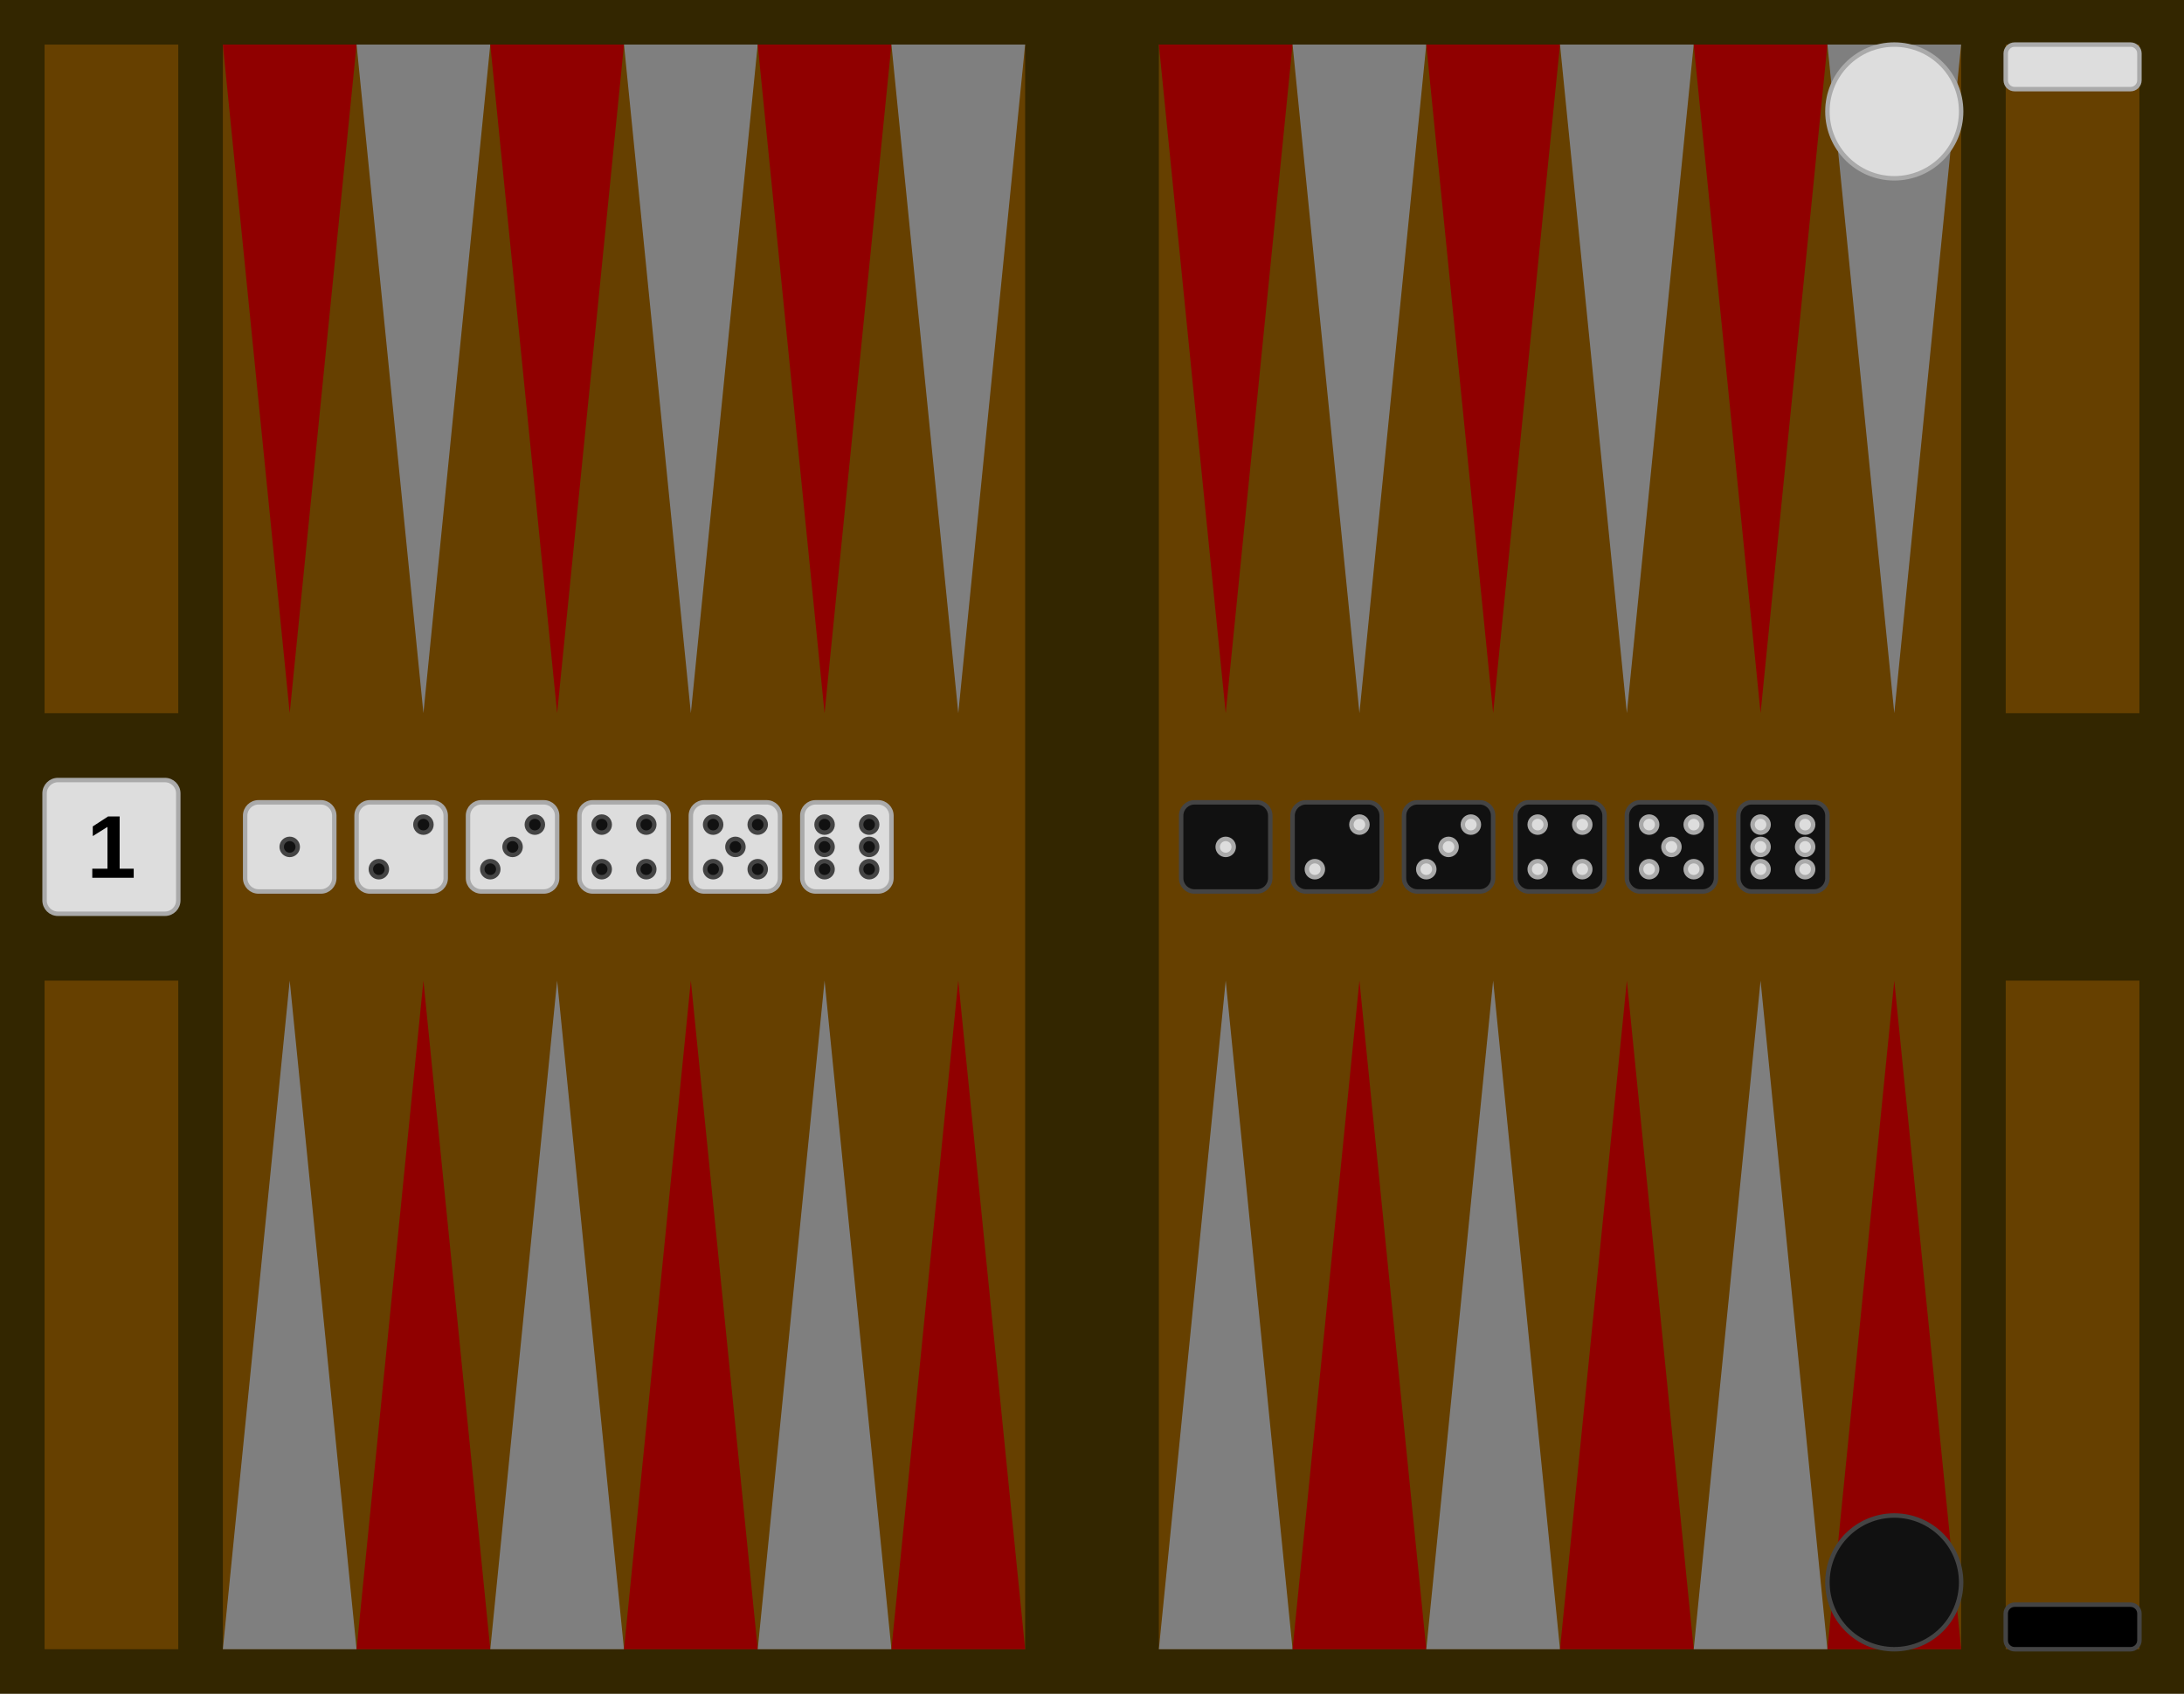
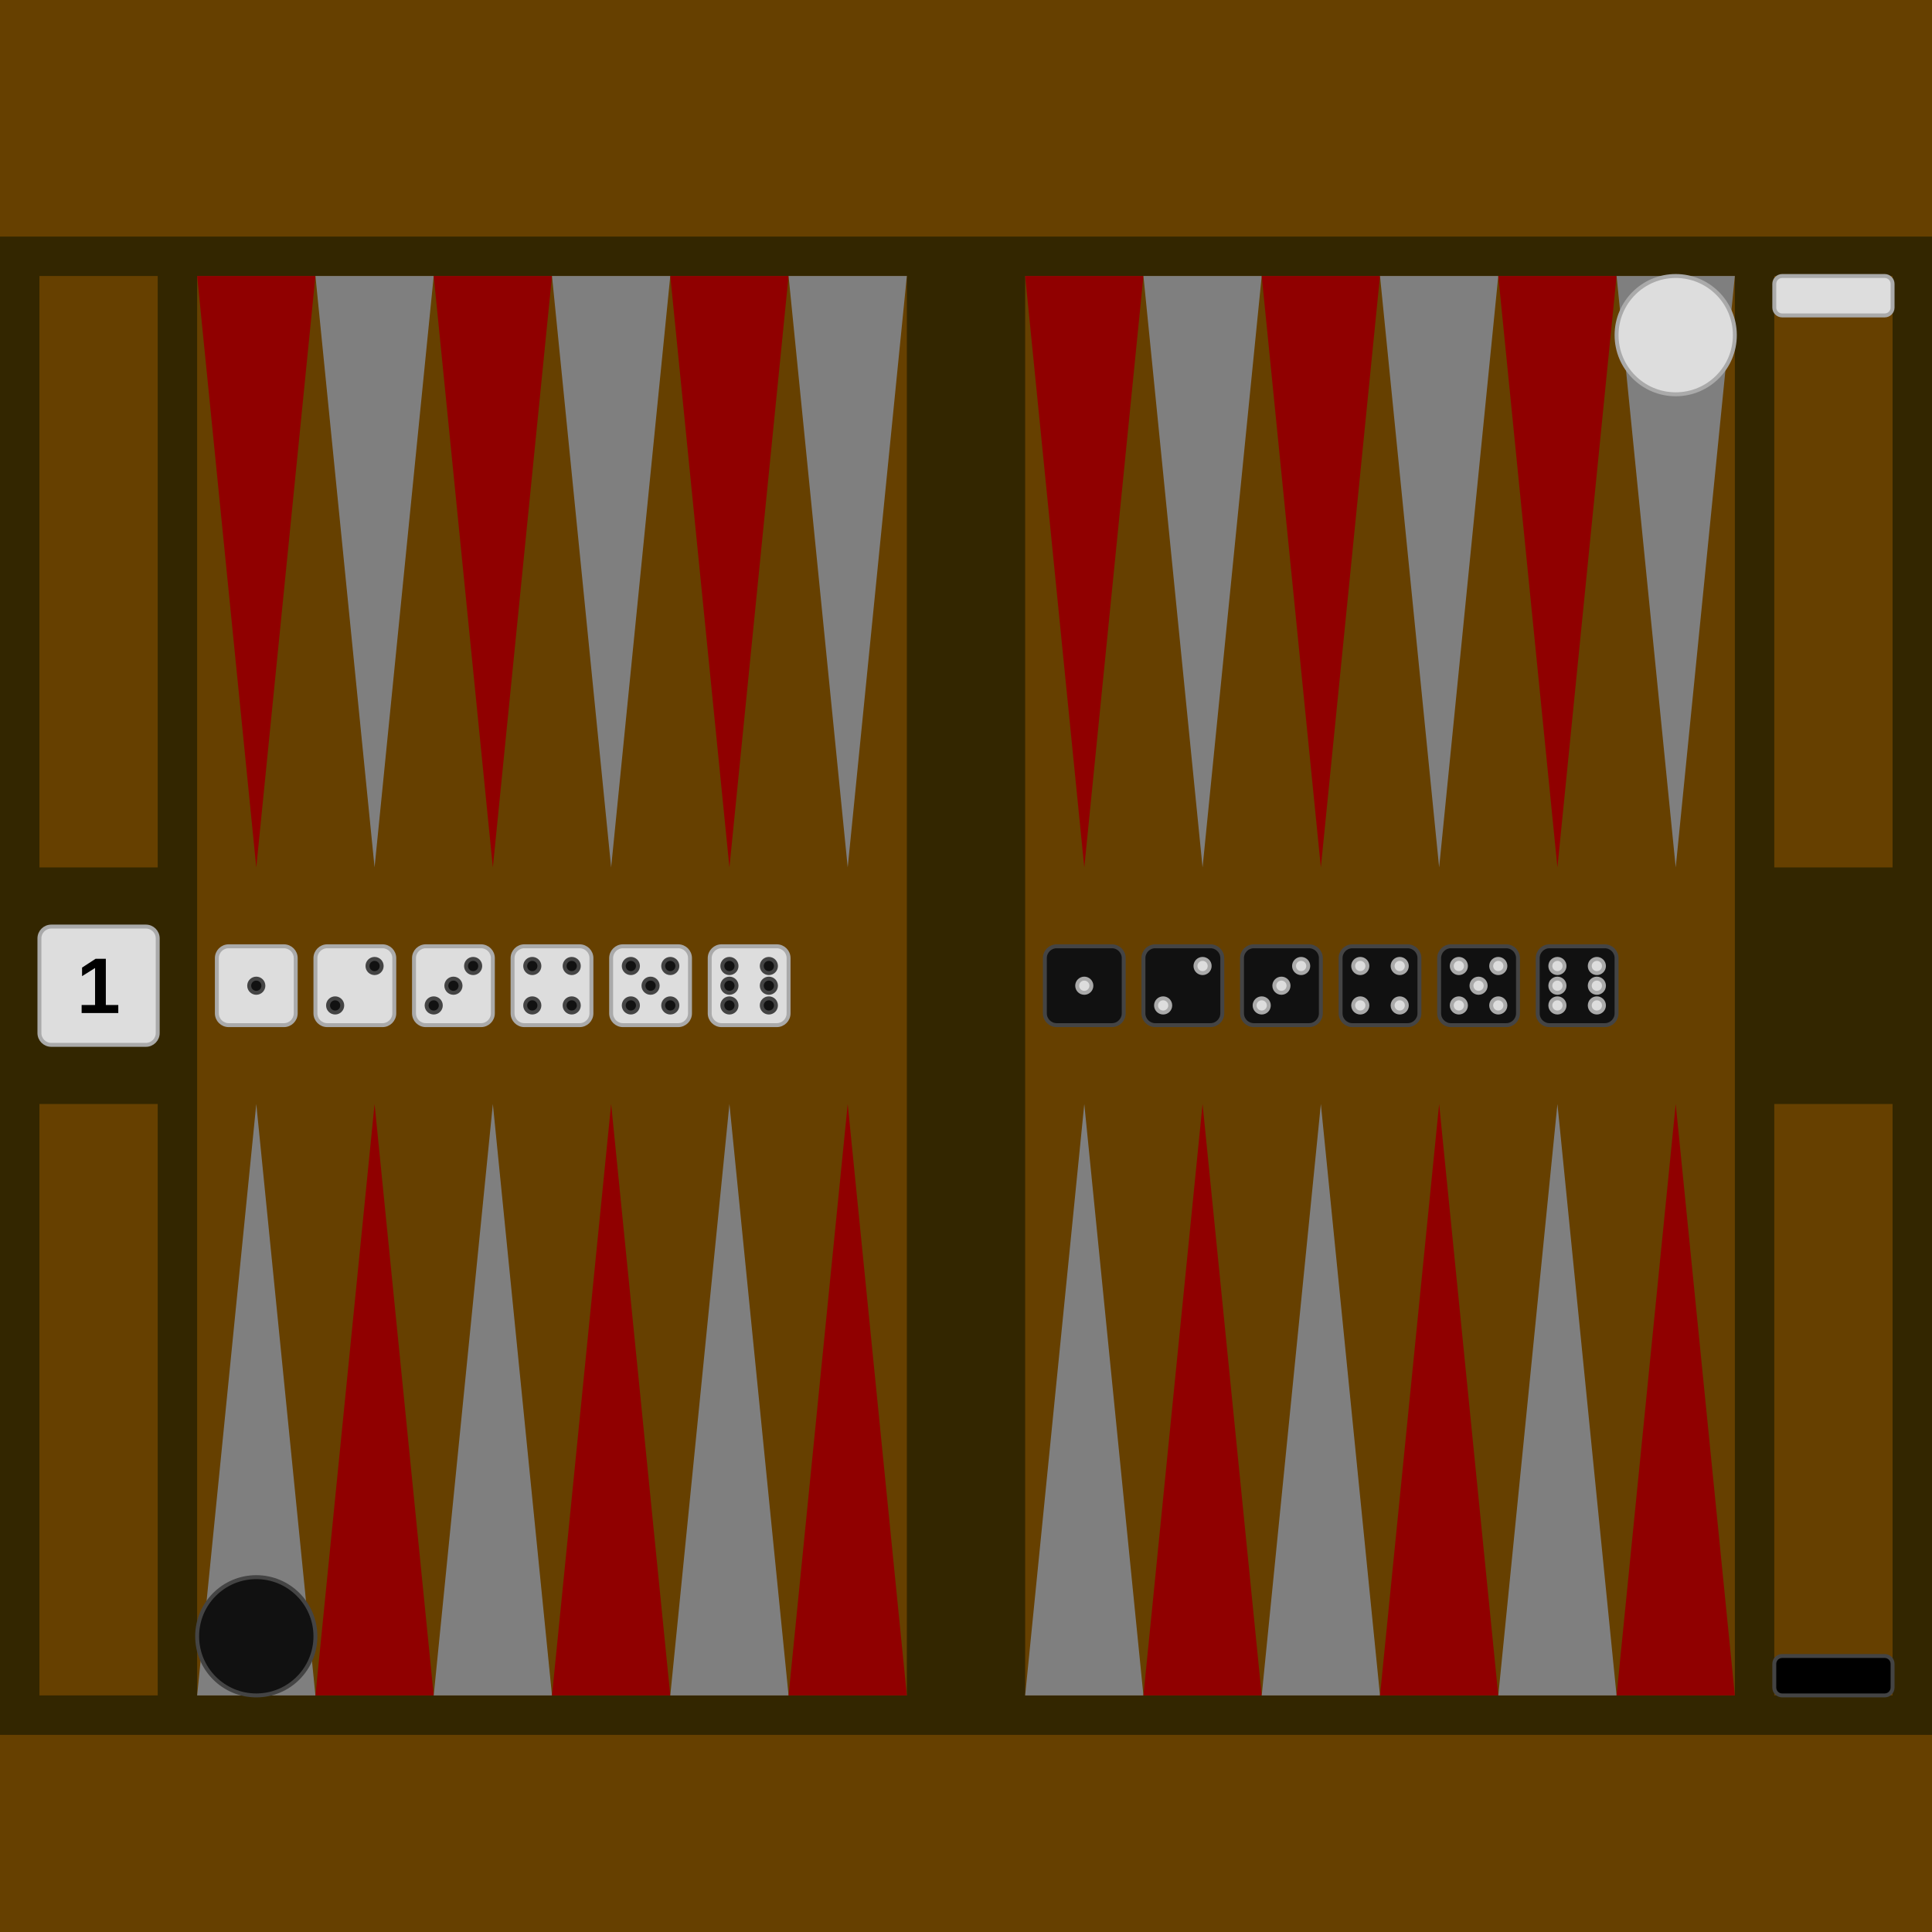
- <svg xmlns="http://www.w3.org/2000/svg" viewBox="0 0 490 380" height="380" width="490">
-   <rect height="380" width="490" fill="#332600" />
-   <rect height="150" width="30" y="10" x="10" fill="#664000" />
-   <rect height="150" width="30" y="220" x="10" fill="#664000" />
-   <rect height="150" width="30" y="10" x="450" fill="#664000" />
-   <rect height="150" width="30" y="220" x="450" fill="#664000" />
-   <rect height="360" width="180" y="10" x="50" fill="#664000" />
-   <rect height="360" width="180" y="10" x="260" fill="#664000" />
-   <polygon points=" 50,10  80,10  65,160" fill="#900000" />
-   <polygon points=" 80,10 110,10  95,160" fill="#7f7f7f" />
-   <polygon points="110,10 140,10 125,160" fill="#900000" />
-   <polygon points="140,10 170,10 155,160" fill="#7f7f7f" />
-   <polygon points="170,10 200,10 185,160" fill="#900000" />
-   <polygon points="200,10 230,10 215,160" fill="#7f7f7f" />
-   <polygon points="260,10 290,10 275,160" fill="#900000" />
-   <polygon points="290,10 320,10 305,160" fill="#7f7f7f" />
-   <polygon points="320,10 350,10 335,160" fill="#900000" />
-   <polygon points="350,10 380,10 365,160" fill="#7f7f7f" />
-   <polygon points="380,10 410,10 395,160" fill="#900000" />
-   <polygon points="410,10 440,10 425,160" fill="#7f7f7f" id="point24" />
-   <polygon points=" 50,370  80,370  65,220" fill="#7f7f7f" />
-   <polygon points=" 80,370 110,370  95,220" fill="#900000" />
-   <polygon points="110,370 140,370 125,220" fill="#7f7f7f" />
-   <polygon points="140,370 170,370 155,220" fill="#900000" />
-   <polygon points="170,370 200,370 185,220" fill="#7f7f7f" />
-   <polygon points="200,370 230,370 215,220" fill="#900000" />
-   <polygon points="260,370 290,370 275,220" fill="#7f7f7f" />
-   <polygon points="290,370 320,370 305,220" fill="#900000" />
-   <polygon points="320,370 350,370 335,220" fill="#7f7f7f" />
-   <polygon points="350,370 380,370 365,220" fill="#900000" />
-   <polygon points="380,370 410,370 395,220" fill="#7f7f7f" />
-   <polygon points="410,370 440,370 425,220" fill="#900000" id="point1" />
-   <g id="checker_w_flat">
-     <circle stroke="#aaaaaa" stroke-width="1" fill="#dddddd" r="15" cy="25" cx="425" />
-   </g>
-   <g id="checker_w_home">
-     <rect stroke="#aaaaaa" stroke-width="1" fill="#dddddd" rx="2" ry="2" x="450" y="10" height="10" width="30" />
-   </g>
-   <g id="checker_b_flat">
-     <circle stroke="#444444" stroke-width="1" fill="#111111" r="15" cy="355" cx="425" />
-   </g>
-   <g id="checker_b_home">
-     <rect stroke="#444444" stroke-width="1" fille="#111111" rx="2" ry="2" x="450" y="360" height="10" width="30" />
-   </g>
-   <g id="die_w_1">
-     <rect stroke="#aaaaaa" stroke-width="1" fill="#dddddd" ry="3" rx="3" height="20" width="20" y="180" x="55" />
-     <circle stroke="#444444" stroke-width="1" fill="#111111" r="1.8" cy="190" cx="65" />
-   </g>
-   <g id="die_w_2">
-     <rect stroke="#aaaaaa" stroke-width="1" fill="#dddddd" ry="3" rx="3" height="20" width="20" y="180" x="80" />
-     <circle stroke="#444444" stroke-width="1" fill="#111111" r="1.8" cy="195" cx="85" />
-     <circle stroke="#444444" stroke-width="1" fill="#111111" r="1.8" cy="185" cx="95" />
-   </g>
-   <g id="die_w_3">
-     <rect stroke="#aaaaaa" stroke-width="1" fill="#dddddd" ry="3" rx="3" height="20" width="20" y="180" x="105" />
-     <circle stroke="#444444" stroke-width="1" fill="#111111" r="1.8" cy="195" cx="110" />
-     <circle stroke="#444444" stroke-width="1" fill="#111111" r="1.8" cy="190" cx="115" />
-     <circle stroke="#444444" stroke-width="1" fill="#111111" r="1.8" cy="185" cx="120" />
-   </g>
-   <g id="die_w_4">
-     <rect stroke="#aaaaaa" stroke-width="1" fill="#dddddd" ry="3" rx="3" height="20" width="20" y="180" x="130" />
-     <circle stroke="#444444" stroke-width="1" fill="#111111" r="1.8" cy="195" cx="135" />
-     <circle stroke="#444444" stroke-width="1" fill="#111111" r="1.8" cy="195" cx="145" />
-     <circle stroke="#444444" stroke-width="1" fill="#111111" r="1.8" cy="185" cx="135" />
-     <circle stroke="#444444" stroke-width="1" fill="#111111" r="1.8" cy="185" cx="145" />
-   </g>
-   <g id="die_w_5">
-     <rect stroke="#aaaaaa" stroke-width="1" fill="#dddddd" ry="3" rx="3" height="20" width="20" y="180" x="155" />
-     <circle stroke="#444444" stroke-width="1" fill="#111111" r="1.8" cy="195" cx="160" />
-     <circle stroke="#444444" stroke-width="1" fill="#111111" r="1.8" cy="195" cx="170" />
-     <circle stroke="#444444" stroke-width="1" fill="#111111" r="1.8" cy="190" cx="165" />
-     <circle stroke="#444444" stroke-width="1" fill="#111111" r="1.8" cy="185" cx="160" />
-     <circle stroke="#444444" stroke-width="1" fill="#111111" r="1.8" cy="185" cx="170" />
-   </g>
-   <g id="die_w_6">
-     <rect stroke="#aaaaaa" stroke-width="1" fill="#dddddd" ry="3" rx="3" height="20" width="20" y="180" x="180" />
-     <circle stroke="#444444" stroke-width="1" fill="#111111" r="1.8" cy="195" cx="185" />
-     <circle stroke="#444444" stroke-width="1" fill="#111111" r="1.8" cy="195" cx="195" />
-     <circle stroke="#444444" stroke-width="1" fill="#111111" r="1.8" cy="190" cx="185" />
-     <circle stroke="#444444" stroke-width="1" fill="#111111" r="1.8" cy="190" cx="195" />
-     <circle stroke="#444444" stroke-width="1" fill="#111111" r="1.8" cy="185" cx="185" />
-     <circle stroke="#444444" stroke-width="1" fill="#111111" r="1.8" cy="185" cx="195" />
-   </g>
-   <g id="die_b_1">
-     <rect stroke="#444444" stroke-width="1" fill="#111111" ry="3" rx="3" height="20" width="20" y="180" x="265" />
-     <circle stroke="#aaaaaa" stroke-width="1" fill="#dddddd" r="1.8" cy="190" cx="275" />
-   </g>
-   <g id="die_b_2">
-     <rect stroke="#444444" stroke-width="1" fill="#111111" ry="3" rx="3" height="20" width="20" y="180" x="290" />
-     <circle stroke="#aaaaaa" stroke-width="1" fill="#dddddd" r="1.8" cy="195" cx="295" />
-     <circle stroke="#aaaaaa" stroke-width="1" fill="#dddddd" r="1.8" cy="185" cx="305" />
-   </g>
-   <g id="die_b_3">
-     <rect stroke="#444444" stroke-width="1" fill="#111111" ry="3" rx="3" height="20" width="20" y="180" x="315" />
-     <circle stroke="#aaaaaa" stroke-width="1" fill="#dddddd" r="1.8" cy="195" cx="320" />
-     <circle stroke="#aaaaaa" stroke-width="1" fill="#dddddd" r="1.8" cy="190" cx="325" />
-     <circle stroke="#aaaaaa" stroke-width="1" fill="#dddddd" r="1.8" cy="185" cx="330" />
-   </g>
-   <g id="die_b_4">
-     <rect stroke="#444444" stroke-width="1" fill="#111111" ry="3" rx="3" height="20" width="20" y="180" x="340" />
-     <circle stroke="#aaaaaa" stroke-width="1" fill="#dddddd" r="1.8" cy="195" cx="345" />
-     <circle stroke="#aaaaaa" stroke-width="1" fill="#dddddd" r="1.8" cy="195" cx="355" />
-     <circle stroke="#aaaaaa" stroke-width="1" fill="#dddddd" r="1.8" cy="185" cx="345" />
-     <circle stroke="#aaaaaa" stroke-width="1" fill="#dddddd" r="1.8" cy="185" cx="355" />
-   </g>
-   <g id="die_b_5">
-     <rect stroke="#444444" stroke-width="1" fill="#111111" ry="3" rx="3" height="20" width="20" y="180" x="365" />
-     <circle stroke="#aaaaaa" stroke-width="1" fill="#dddddd" r="1.8" cy="195" cx="370" />
-     <circle stroke="#aaaaaa" stroke-width="1" fill="#dddddd" r="1.8" cy="195" cx="380" />
-     <circle stroke="#aaaaaa" stroke-width="1" fill="#dddddd" r="1.8" cy="190" cx="375" />
-     <circle stroke="#aaaaaa" stroke-width="1" fill="#dddddd" r="1.8" cy="185" cx="370" />
-     <circle stroke="#aaaaaa" stroke-width="1" fill="#dddddd" r="1.8" cy="185" cx="380" />
-   </g>
-   <g id="die_b_6">
-     <rect stroke="#444444" stroke-width="1" fill="#111111" ry="3" rx="3" height="20" width="20" y="180" x="390" />
-     <circle stroke="#aaaaaa" stroke-width="1" fill="#dddddd" r="1.8" cy="195" cx="395" />
-     <circle stroke="#aaaaaa" stroke-width="1" fill="#dddddd" r="1.8" cy="195" cx="405" />
-     <circle stroke="#aaaaaa" stroke-width="1" fill="#dddddd" r="1.8" cy="190" cx="395" />
-     <circle stroke="#aaaaaa" stroke-width="1" fill="#dddddd" r="1.8" cy="190" cx="405" />
-     <circle stroke="#aaaaaa" stroke-width="1" fill="#dddddd" r="1.8" cy="185" cx="395" />
-     <circle stroke="#aaaaaa" stroke-width="1" fill="#dddddd" r="1.8" cy="185" cx="405" />
-   </g>
-   <g id="cube">
-     <rect stroke="#aaaaaa" stroke-width="1" fill="#dddddd" rx="3" ry="3" width="30" height="30" x="10" y="175" />
-     <text x="25" y="190" id="cube-value" text-anchor="middle" font-size="20px" color="111111" font-family="Arial" font-weight="bold" dominant-baseline="central">1</text>
+ <svg xmlns="http://www.w3.org/2000/svg" viewBox="0 0 490 490" width="490" height="490">
+   <rect width="490" height="490" fill="#664000" />
+   <g transform="translate(0, 60)">
+     <rect width="490" height="380" fill="#332600" />
+     <rect height="150" width="30" y="10" x="10" fill="#664000" />
+     <rect height="150" width="30" y="220" x="10" fill="#664000" />
+     <rect height="150" width="30" y="10" x="450" fill="#664000" />
+     <rect height="150" width="30" y="220" x="450" fill="#664000" />
+     <rect height="360" width="180" y="10" x="50" fill="#664000" />
+     <rect height="360" width="180" y="10" x="260" fill="#664000" />
+     <polygon points=" 50,10  80,10  65,160" fill="#900000" />
+     <polygon points=" 80,10 110,10  95,160" fill="#7f7f7f" />
+     <polygon points="110,10 140,10 125,160" fill="#900000" />
+     <polygon points="140,10 170,10 155,160" fill="#7f7f7f" />
+     <polygon points="170,10 200,10 185,160" fill="#900000" />
+     <polygon points="200,10 230,10 215,160" fill="#7f7f7f" />
+     <polygon points="260,10 290,10 275,160" fill="#900000" />
+     <polygon points="290,10 320,10 305,160" fill="#7f7f7f" />
+     <polygon points="320,10 350,10 335,160" fill="#900000" />
+     <polygon points="350,10 380,10 365,160" fill="#7f7f7f" />
+     <polygon points="380,10 410,10 395,160" fill="#900000" />
+     <polygon points="410,10 440,10 425,160" fill="#7f7f7f" id="point24" />
+     <polygon points=" 50,370  80,370  65,220" fill="#7f7f7f" id="point12" />
+     <polygon points=" 80,370 110,370  95,220" fill="#900000" />
+     <polygon points="110,370 140,370 125,220" fill="#7f7f7f" />
+     <polygon points="140,370 170,370 155,220" fill="#900000" />
+     <polygon points="170,370 200,370 185,220" fill="#7f7f7f" />
+     <polygon points="200,370 230,370 215,220" fill="#900000" />
+     <polygon points="260,370 290,370 275,220" fill="#7f7f7f" />
+     <polygon points="290,370 320,370 305,220" fill="#900000" />
+     <polygon points="320,370 350,370 335,220" fill="#7f7f7f" />
+     <polygon points="350,370 380,370 365,220" fill="#900000" />
+     <polygon points="380,370 410,370 395,220" fill="#7f7f7f" />
+     <polygon points="410,370 440,370 425,220" fill="#900000" id="point1" />
+     <g id="checker_w_flat">
+       <circle stroke="#aaaaaa" stroke-width="1" fill="#dddddd" r="15" cy="25" cx="425" />
+     </g>
+     <g id="checker_w_home">
+       <rect stroke="#aaaaaa" stroke-width="1" fill="#dddddd" rx="2" ry="2" x="450" y="10" height="10" width="30" />
+     </g>
+     <g id="checker_b_flat">
+       <circle stroke="#444444" stroke-width="1" fill="#111111" r="15" cy="355" cx="65" />
+     </g>
+     <g id="checker_b_home">
+       <rect stroke="#444444" stroke-width="1" fille="#111111" rx="2" ry="2" x="450" y="360" height="10" width="30" />
+     </g>
+     <g id="die_w_1">
+       <rect stroke="#aaaaaa" stroke-width="1" fill="#dddddd" ry="3" rx="3" height="20" width="20" y="180" x="55" />
+       <circle stroke="#444444" stroke-width="1" fill="#111111" r="1.8" cy="190" cx="65" />
+     </g>
+     <g id="die_w_2">
+       <rect stroke="#aaaaaa" stroke-width="1" fill="#dddddd" ry="3" rx="3" height="20" width="20" y="180" x="80" />
+       <circle stroke="#444444" stroke-width="1" fill="#111111" r="1.8" cy="195" cx="85" />
+       <circle stroke="#444444" stroke-width="1" fill="#111111" r="1.8" cy="185" cx="95" />
+     </g>
+     <g id="die_w_3">
+       <rect stroke="#aaaaaa" stroke-width="1" fill="#dddddd" ry="3" rx="3" height="20" width="20" y="180" x="105" />
+       <circle stroke="#444444" stroke-width="1" fill="#111111" r="1.8" cy="195" cx="110" />
+       <circle stroke="#444444" stroke-width="1" fill="#111111" r="1.8" cy="190" cx="115" />
+       <circle stroke="#444444" stroke-width="1" fill="#111111" r="1.8" cy="185" cx="120" />
+     </g>
+     <g id="die_w_4">
+       <rect stroke="#aaaaaa" stroke-width="1" fill="#dddddd" ry="3" rx="3" height="20" width="20" y="180" x="130" />
+       <circle stroke="#444444" stroke-width="1" fill="#111111" r="1.8" cy="195" cx="135" />
+       <circle stroke="#444444" stroke-width="1" fill="#111111" r="1.8" cy="195" cx="145" />
+       <circle stroke="#444444" stroke-width="1" fill="#111111" r="1.8" cy="185" cx="135" />
+       <circle stroke="#444444" stroke-width="1" fill="#111111" r="1.8" cy="185" cx="145" />
+     </g>
+     <g id="die_w_5">
+       <rect stroke="#aaaaaa" stroke-width="1" fill="#dddddd" ry="3" rx="3" height="20" width="20" y="180" x="155" />
+       <circle stroke="#444444" stroke-width="1" fill="#111111" r="1.8" cy="195" cx="160" />
+       <circle stroke="#444444" stroke-width="1" fill="#111111" r="1.8" cy="195" cx="170" />
+       <circle stroke="#444444" stroke-width="1" fill="#111111" r="1.8" cy="190" cx="165" />
+       <circle stroke="#444444" stroke-width="1" fill="#111111" r="1.8" cy="185" cx="160" />
+       <circle stroke="#444444" stroke-width="1" fill="#111111" r="1.8" cy="185" cx="170" />
+     </g>
+     <g id="die_w_6">
+       <rect stroke="#aaaaaa" stroke-width="1" fill="#dddddd" ry="3" rx="3" height="20" width="20" y="180" x="180" />
+       <circle stroke="#444444" stroke-width="1" fill="#111111" r="1.8" cy="195" cx="185" />
+       <circle stroke="#444444" stroke-width="1" fill="#111111" r="1.8" cy="195" cx="195" />
+       <circle stroke="#444444" stroke-width="1" fill="#111111" r="1.8" cy="190" cx="185" />
+       <circle stroke="#444444" stroke-width="1" fill="#111111" r="1.8" cy="190" cx="195" />
+       <circle stroke="#444444" stroke-width="1" fill="#111111" r="1.8" cy="185" cx="185" />
+       <circle stroke="#444444" stroke-width="1" fill="#111111" r="1.8" cy="185" cx="195" />
+     </g>
+     <g id="die_b_1">
+       <rect stroke="#444444" stroke-width="1" fill="#111111" ry="3" rx="3" height="20" width="20" y="180" x="265" />
+       <circle stroke="#aaaaaa" stroke-width="1" fill="#dddddd" r="1.8" cy="190" cx="275" />
+     </g>
+     <g id="die_b_2">
+       <rect stroke="#444444" stroke-width="1" fill="#111111" ry="3" rx="3" height="20" width="20" y="180" x="290" />
+       <circle stroke="#aaaaaa" stroke-width="1" fill="#dddddd" r="1.8" cy="195" cx="295" />
+       <circle stroke="#aaaaaa" stroke-width="1" fill="#dddddd" r="1.8" cy="185" cx="305" />
+     </g>
+     <g id="die_b_3">
+       <rect stroke="#444444" stroke-width="1" fill="#111111" ry="3" rx="3" height="20" width="20" y="180" x="315" />
+       <circle stroke="#aaaaaa" stroke-width="1" fill="#dddddd" r="1.8" cy="195" cx="320" />
+       <circle stroke="#aaaaaa" stroke-width="1" fill="#dddddd" r="1.8" cy="190" cx="325" />
+       <circle stroke="#aaaaaa" stroke-width="1" fill="#dddddd" r="1.8" cy="185" cx="330" />
+     </g>
+     <g id="die_b_4">
+       <rect stroke="#444444" stroke-width="1" fill="#111111" ry="3" rx="3" height="20" width="20" y="180" x="340" />
+       <circle stroke="#aaaaaa" stroke-width="1" fill="#dddddd" r="1.8" cy="195" cx="345" />
+       <circle stroke="#aaaaaa" stroke-width="1" fill="#dddddd" r="1.8" cy="195" cx="355" />
+       <circle stroke="#aaaaaa" stroke-width="1" fill="#dddddd" r="1.8" cy="185" cx="345" />
+       <circle stroke="#aaaaaa" stroke-width="1" fill="#dddddd" r="1.8" cy="185" cx="355" />
+     </g>
+     <g id="die_b_5">
+       <rect stroke="#444444" stroke-width="1" fill="#111111" ry="3" rx="3" height="20" width="20" y="180" x="365" />
+       <circle stroke="#aaaaaa" stroke-width="1" fill="#dddddd" r="1.8" cy="195" cx="370" />
+       <circle stroke="#aaaaaa" stroke-width="1" fill="#dddddd" r="1.8" cy="195" cx="380" />
+       <circle stroke="#aaaaaa" stroke-width="1" fill="#dddddd" r="1.8" cy="190" cx="375" />
+       <circle stroke="#aaaaaa" stroke-width="1" fill="#dddddd" r="1.8" cy="185" cx="370" />
+       <circle stroke="#aaaaaa" stroke-width="1" fill="#dddddd" r="1.8" cy="185" cx="380" />
+     </g>
+     <g id="die_b_6">
+       <rect stroke="#444444" stroke-width="1" fill="#111111" ry="3" rx="3" height="20" width="20" y="180" x="390" />
+       <circle stroke="#aaaaaa" stroke-width="1" fill="#dddddd" r="1.8" cy="195" cx="395" />
+       <circle stroke="#aaaaaa" stroke-width="1" fill="#dddddd" r="1.8" cy="195" cx="405" />
+       <circle stroke="#aaaaaa" stroke-width="1" fill="#dddddd" r="1.8" cy="190" cx="395" />
+       <circle stroke="#aaaaaa" stroke-width="1" fill="#dddddd" r="1.8" cy="190" cx="405" />
+       <circle stroke="#aaaaaa" stroke-width="1" fill="#dddddd" r="1.8" cy="185" cx="395" />
+       <circle stroke="#aaaaaa" stroke-width="1" fill="#dddddd" r="1.8" cy="185" cx="405" />
+     </g>
+     <g id="cube">
+       <rect stroke="#aaaaaa" stroke-width="1" fill="#dddddd" rx="3" ry="3" width="30" height="30" x="10" y="175" />
+       <text x="25" y="190" id="cube-value" text-anchor="middle" font-size="20px" color="111111" font-family="Arial" font-weight="bold" dominant-baseline="central">1</text>
+     </g>
  </g>
</svg>
